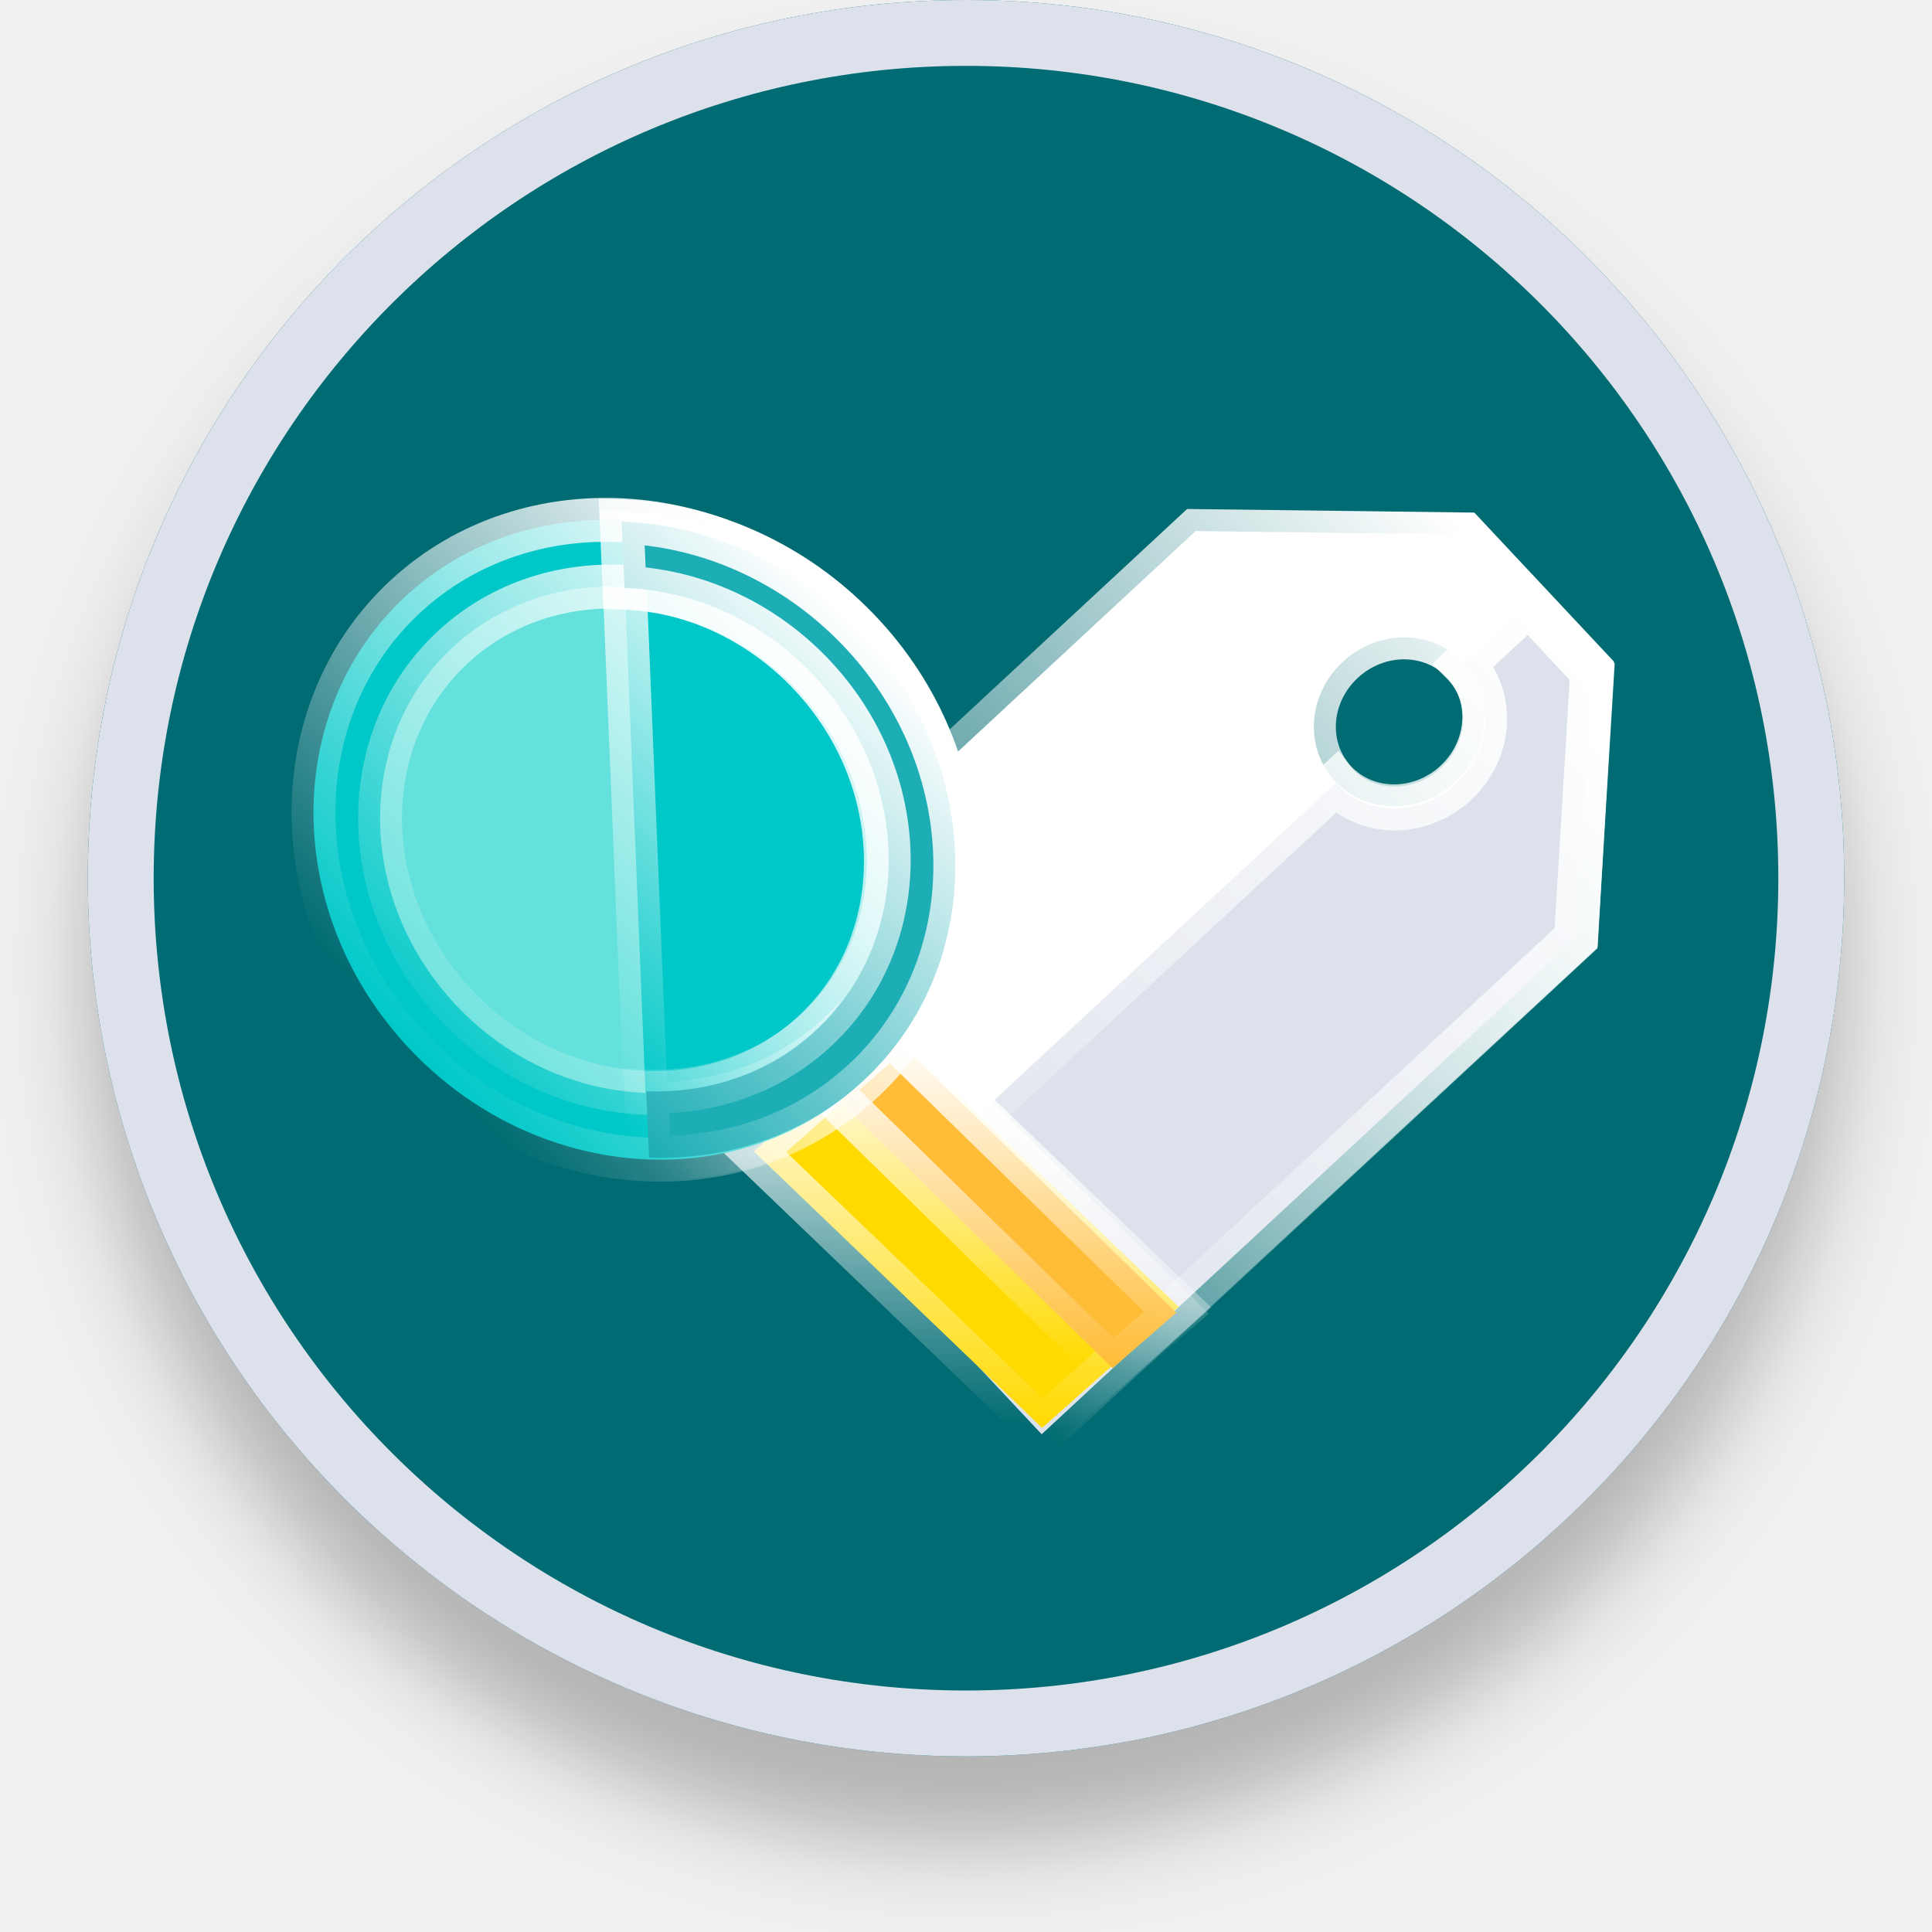
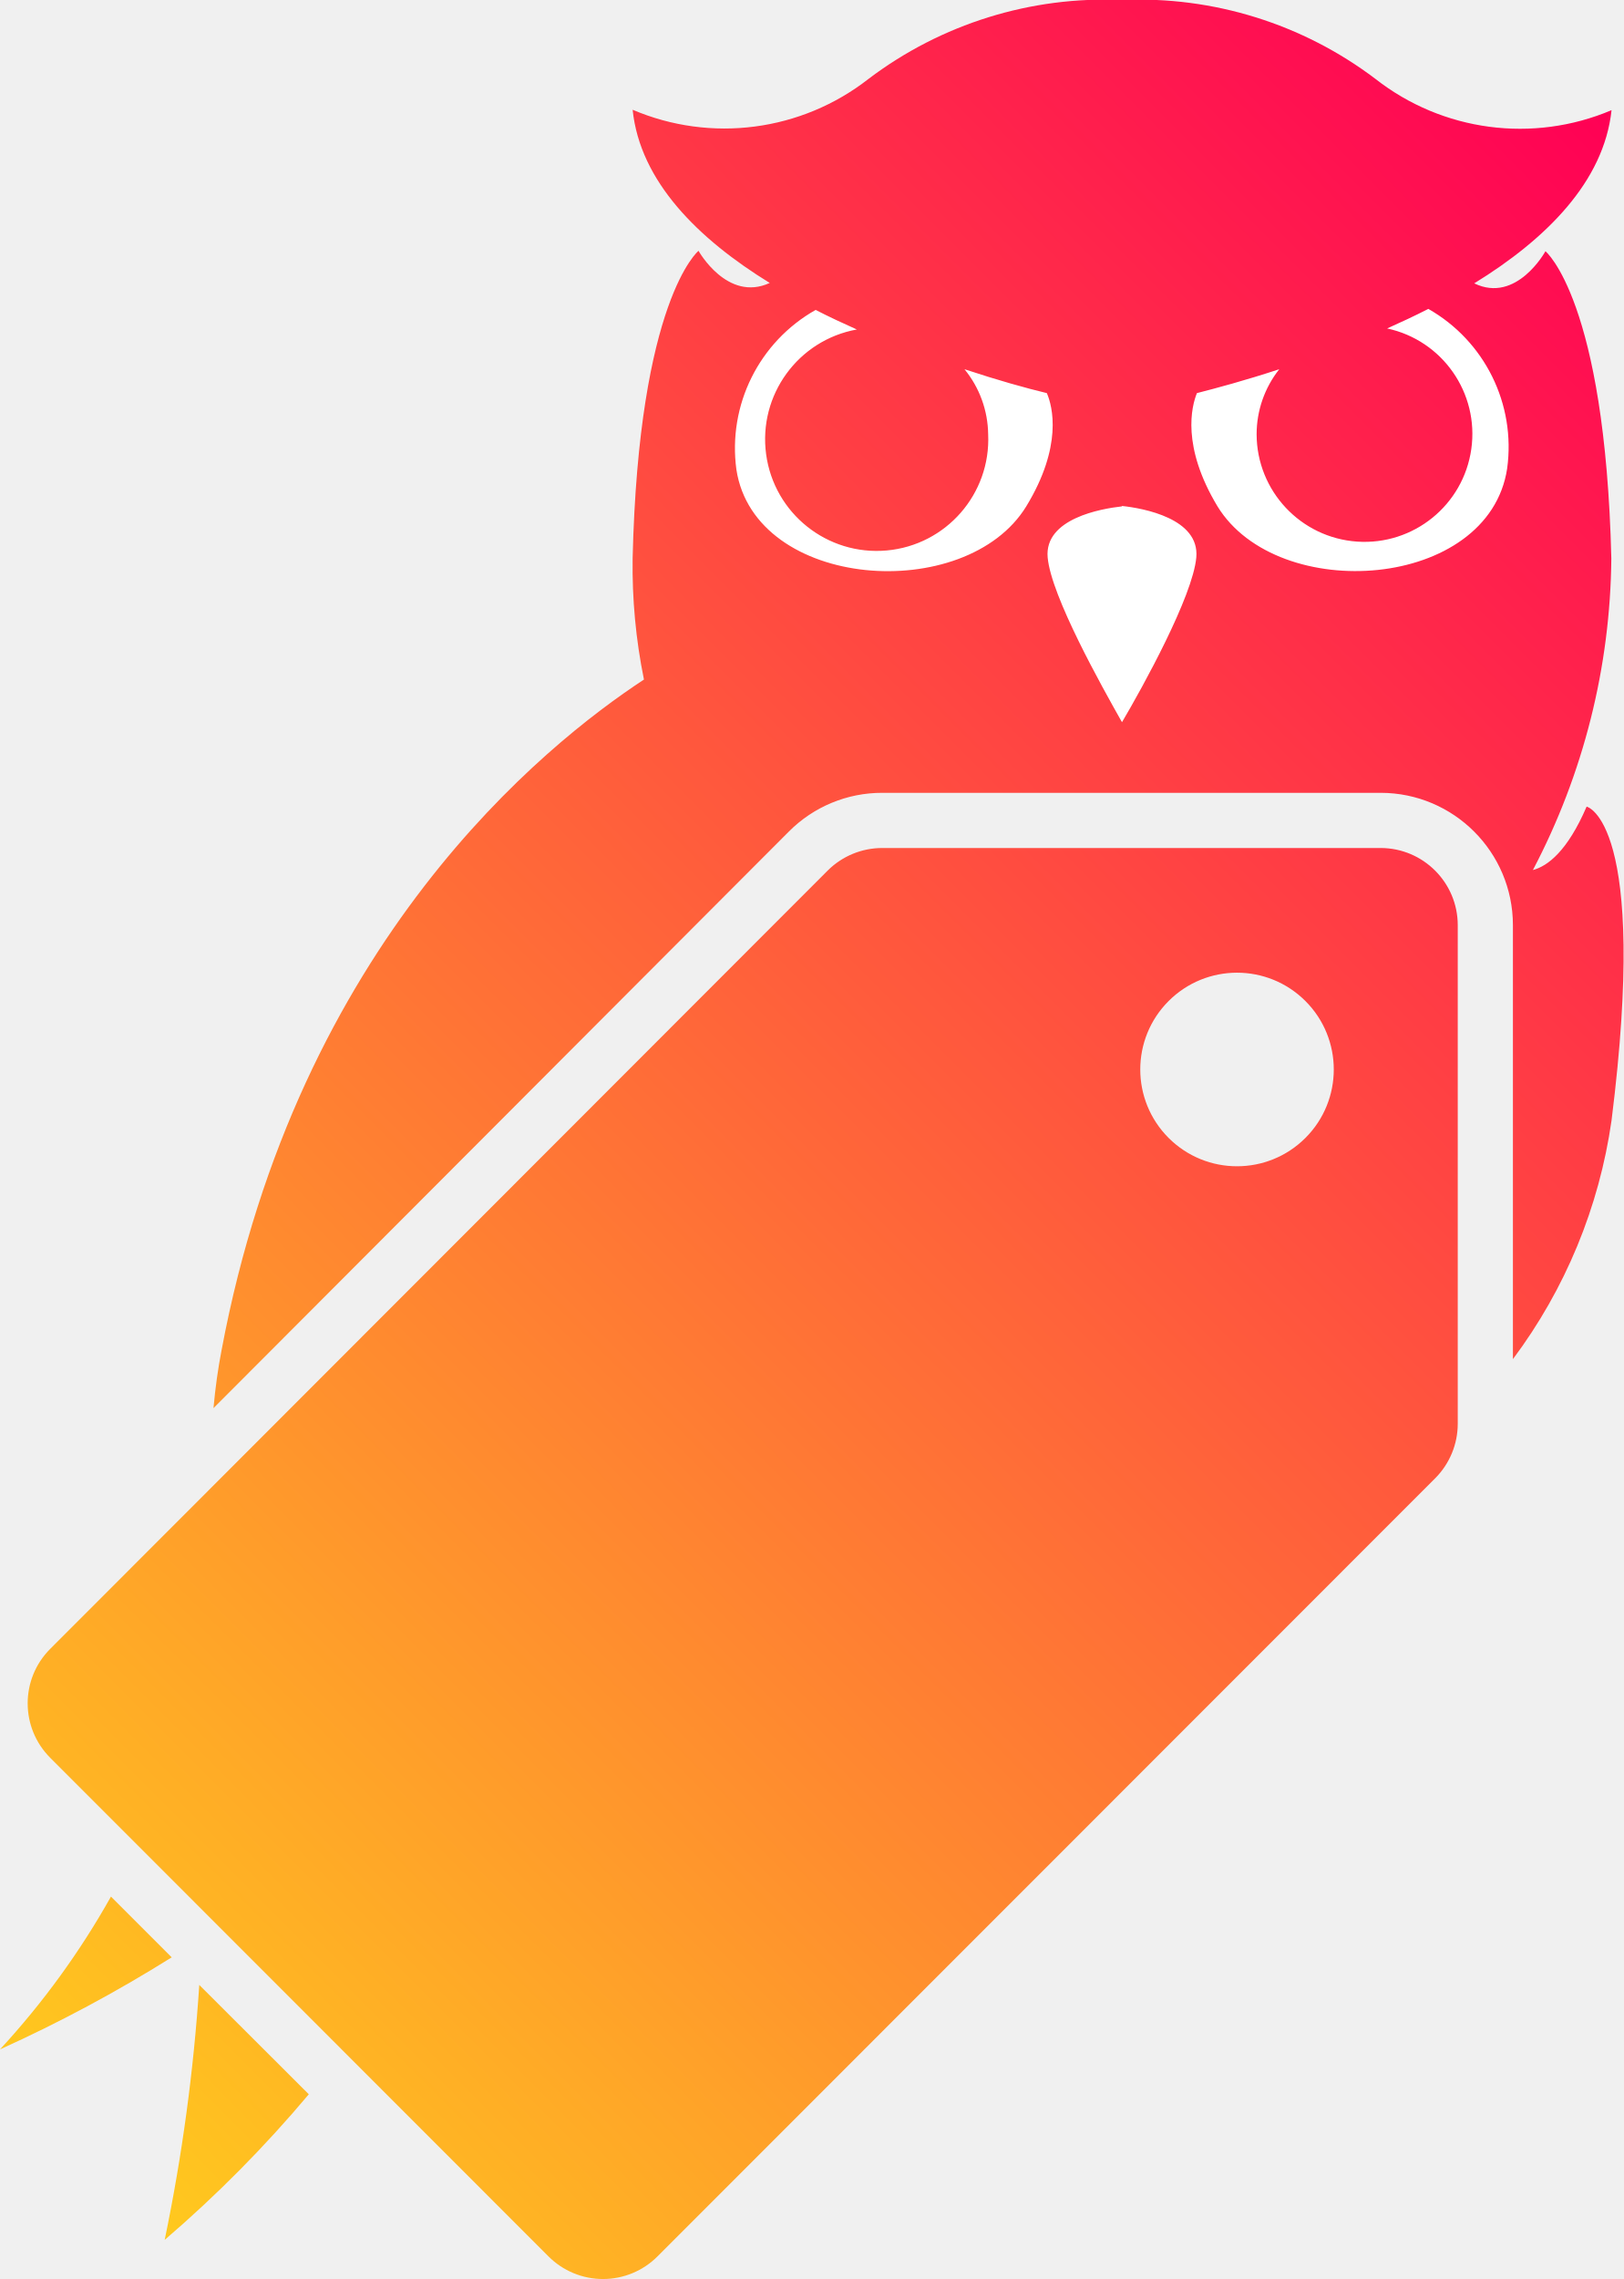
- <svg xmlns="http://www.w3.org/2000/svg" width="88" height="88" viewBox="0 0 88 88" fill="none">
-   <g filter="url(#filter0_d)">
-     <circle cx="44" cy="40" r="40" fill="#006B72" />
-     <circle cx="44" cy="40" r="38.5" stroke="#DCE1EB" stroke-width="3" />
-   </g>
-   <path d="M72.493 30.509L66.715 24.342L54.459 24.188L30.121 46.778L47.454 65.278L71.793 42.689L72.493 30.509ZM60.812 35.586C59.397 34.074 59.554 31.638 61.164 30.144C62.774 28.649 65.227 28.663 66.643 30.174C68.058 31.685 67.901 34.121 66.291 35.616C64.681 37.11 62.228 37.097 60.812 35.586Z" fill="white" stroke="url(#paint0_linear)" stroke-width="2" />
-   <path d="M71.785 42.738L72.522 30.598L69.632 27.513L66.67 30.262C66.677 30.269 66.683 30.276 66.69 30.282C68.097 31.784 67.932 34.212 66.322 35.707C64.712 37.201 62.266 37.195 60.86 35.694C60.853 35.687 60.847 35.68 60.841 35.672L38.816 56.115L47.447 65.328L71.785 42.738Z" fill="#DCE1EB" stroke="url(#paint1_linear)" stroke-width="2" />
-   <path d="M34.336 52.444L40.558 46.927L53.69 59.522L47.467 65.038L34.336 52.444Z" fill="#FFDA00" stroke="url(#paint2_linear)" stroke-width="2" />
-   <path d="M37.665 49.599L40.568 47.074L53.58 59.793L50.676 62.318L37.665 49.599Z" fill="#FFBC36" stroke="url(#paint3_linear)" stroke-width="2" />
-   <path d="M38.451 48.374C33.397 53.065 25.156 52.444 20.044 46.987C14.932 41.531 14.885 33.305 19.938 28.614C24.992 23.924 33.233 24.545 38.345 30.001C43.457 35.458 43.505 43.683 38.451 48.374Z" fill="#64E1DC" stroke="url(#paint4_linear)" stroke-width="2" />
-   <path d="M38.496 46.823C43.381 41.957 43.044 33.738 37.743 28.465C35.09 25.827 31.697 24.426 28.356 24.295L29.421 50.256C32.762 50.392 36.051 49.258 38.496 46.823Z" fill="#00C8C8" stroke="url(#paint5_linear)" stroke-width="2" />
-   <path d="M18.617 47.732C12.896 41.626 12.825 32.405 18.457 27.177C24.089 21.95 33.326 22.664 39.046 28.77C44.767 34.876 44.839 44.097 39.207 49.325C33.574 54.553 24.338 53.838 18.617 47.732ZM36.918 30.746C32.389 25.912 25.078 25.347 20.619 29.485C16.16 33.623 16.217 40.922 20.746 45.756C25.274 50.59 32.586 51.156 37.045 47.017C41.503 42.879 41.447 35.58 36.918 30.746Z" fill="#00C8C8" stroke="url(#paint6_linear)" stroke-width="2" />
-   <path d="M36.749 30.439C41.436 35.082 41.749 42.358 37.448 46.66C35.296 48.813 32.389 49.819 29.434 49.705L29.564 52.723C33.296 52.867 36.967 51.596 39.686 48.877C45.119 43.442 44.722 34.25 38.802 28.386C35.84 25.451 32.047 23.898 28.316 23.758L28.446 26.776C31.4 26.886 34.404 28.116 36.749 30.439Z" fill="#1CADB5" stroke="url(#paint7_linear)" stroke-width="2" />
+ <svg xmlns="http://www.w3.org/2000/svg" viewBox="0 0 78.86 110.67">
  <defs>
-     <filter id="filter0_d" x="0" y="0" width="88" height="88" filterUnits="userSpaceOnUse" color-interpolation-filters="sRGB">
-       <feFlood flood-opacity="0" result="BackgroundImageFix" />
-       <feColorMatrix in="SourceAlpha" type="matrix" values="0 0 0 0 0 0 0 0 0 0 0 0 0 0 0 0 0 0 127 0" />
-       <feOffset dy="4" />
-       <feGaussianBlur stdDeviation="2" />
-       <feColorMatrix type="matrix" values="0 0 0 0 0 0 0 0 0 0 0 0 0 0 0 0 0 0 0.25 0" />
-       <feBlend mode="normal" in2="BackgroundImageFix" result="effect1_dropShadow" />
-       <feBlend mode="normal" in="SourceGraphic" in2="effect1_dropShadow" result="shape" />
-     </filter>
-     <linearGradient id="paint0_linear" x1="69.604" y1="27.426" x2="38.922" y2="56.171" gradientUnits="userSpaceOnUse">
-       <stop stop-color="white" />
-       <stop offset="1" stop-color="white" stop-opacity="0" />
-     </linearGradient>
-     <linearGradient id="paint1_linear" x1="73.947" y1="32.119" x2="43.265" y2="60.865" gradientUnits="userSpaceOnUse">
-       <stop stop-color="white" />
-       <stop offset="1" stop-color="white" stop-opacity="0" />
-     </linearGradient>
-     <linearGradient id="paint2_linear" x1="44.212" y1="46.991" x2="43.898" y2="64.976" gradientUnits="userSpaceOnUse">
-       <stop stop-color="white" />
-       <stop offset="1" stop-color="white" stop-opacity="0" />
-     </linearGradient>
-     <linearGradient id="paint3_linear" x1="45.859" y1="47.217" x2="45.456" y2="62.178" gradientUnits="userSpaceOnUse">
-       <stop stop-color="white" />
-       <stop offset="1" stop-color="white" stop-opacity="0" />
-     </linearGradient>
-     <linearGradient id="paint4_linear" x1="38.345" y1="30.001" x2="20.124" y2="47.072" gradientUnits="userSpaceOnUse">
-       <stop stop-color="white" />
-       <stop offset="1" stop-color="white" stop-opacity="0" />
-     </linearGradient>
-     <linearGradient id="paint5_linear" x1="39.146" y1="29.861" x2="24.113" y2="44.976" gradientUnits="userSpaceOnUse">
-       <stop stop-color="white" />
-       <stop offset="1" stop-color="white" stop-opacity="0" />
-     </linearGradient>
-     <linearGradient id="paint6_linear" x1="39.046" y1="28.77" x2="18.706" y2="47.827" gradientUnits="userSpaceOnUse">
-       <stop stop-color="white" />
-       <stop offset="1" stop-color="white" stop-opacity="0" />
-     </linearGradient>
-     <linearGradient id="paint7_linear" x1="40.374" y1="29.943" x2="23.631" y2="46.846" gradientUnits="userSpaceOnUse">
-       <stop stop-color="white" />
-       <stop offset="1" stop-color="white" stop-opacity="0" />
+     <style>.cls-1{fill:#fff;}.cls-2{fill:url(#linear-gradient);}</style>
+     <linearGradient id="linear-gradient" x1="-6.01" y1="94.8" x2="80.86" y2="7.93" gradientUnits="userSpaceOnUse">
+       <stop offset="0" stop-color="#ffc91e" />
+       <stop offset="1" stop-color="#f05" />
    </linearGradient>
  </defs>
+   <g id="Layer_2" data-name="Layer 2">
+     <g id="Layer_1-2" data-name="Layer 1">
+       <polygon class="cls-1" points="69.57 12.03 54.5 12.03 39.43 12.03 33.25 18.22 33.25 25.85 42.59 35.2 54.5 37.06 66.41 35.2 75.76 25.85 75.76 18.22 69.57 12.03" />
+       <path class="cls-2" d="M8.34,95.05A70.17,70.17,0,0,1,0,99.52,39.2,39.2,0,0,0,5.39,92.1ZM78.28,54.41A25.29,25.29,0,0,1,73.49,66V44.92a6.43,6.43,0,0,0-6.42-6.42H42.86a6.38,6.38,0,0,0-4.54,1.88l-27.95,28c.09-1,.22-1.92.39-2.8C14.47,45.76,26.46,36.16,31.28,33a27.46,27.46,0,0,1-.55-5.9c.3-12.55,3.2-14.92,3.2-14.92s1.4,2.51,3.46,1.56c-3.48-2.14-6.3-4.93-6.66-8.41A11.37,11.37,0,0,0,42.19,3.83,19,19,0,0,1,54.5,0,19,19,0,0,1,66.81,3.83,11.39,11.39,0,0,0,78.28,5.35c-.37,3.48-3.19,6.27-6.67,8.41,2.06,1,3.46-1.56,3.46-1.56s2.9,2.37,3.2,14.92a33.15,33.15,0,0,1-3.81,15.13c.72-.19,1.68-.92,2.61-3.08C77.07,39.17,80.11,39.84,78.28,54.41ZM49.85,24.59c1.78-2.92,1.28-4.86,1-5.5-1-.24-2.37-.62-4-1.16A5.09,5.09,0,0,1,48,21.09,5.42,5.42,0,1,1,41.62,16c-.67-.3-1.34-.61-2-.95a7.71,7.71,0,0,0-3.85,7.75C36.66,28.65,46.92,29.37,49.85,24.59Zm4.65,0c-1,.11-3.78.59-3.61,2.48s2.64,6.28,3.61,8c1-1.69,3.44-6.11,3.61-8S55.54,24.68,54.5,24.57ZM69.38,15c-.66.34-1.33.65-2,.95a5.24,5.24,0,1,1-6.34,5.14,5.09,5.09,0,0,1,1.1-3.16c-1.64.54-3.06.92-4,1.16-.26.64-.76,2.58,1,5.5,2.93,4.78,13.18,4.06,14.07-1.84A7.71,7.71,0,0,0,69.38,15ZM9.68,96.39A89.7,89.7,0,0,1,8,108.77a61.19,61.19,0,0,0,7-7.07ZM70.81,44.92V69.13a3.75,3.75,0,0,1-1.09,2.65L31.94,109.57a3.74,3.74,0,0,1-5.3,0L2.44,85.36a3.74,3.74,0,0,1,0-5.29l37.77-37.8a3.75,3.75,0,0,1,2.65-1.09H67.07A3.75,3.75,0,0,1,70.81,44.92Zm-7.4,3.69a4.7,4.7,0,1,0,0,6.65A4.7,4.7,0,0,0,63.41,48.61Z" />
+     </g>
+   </g>
</svg>
